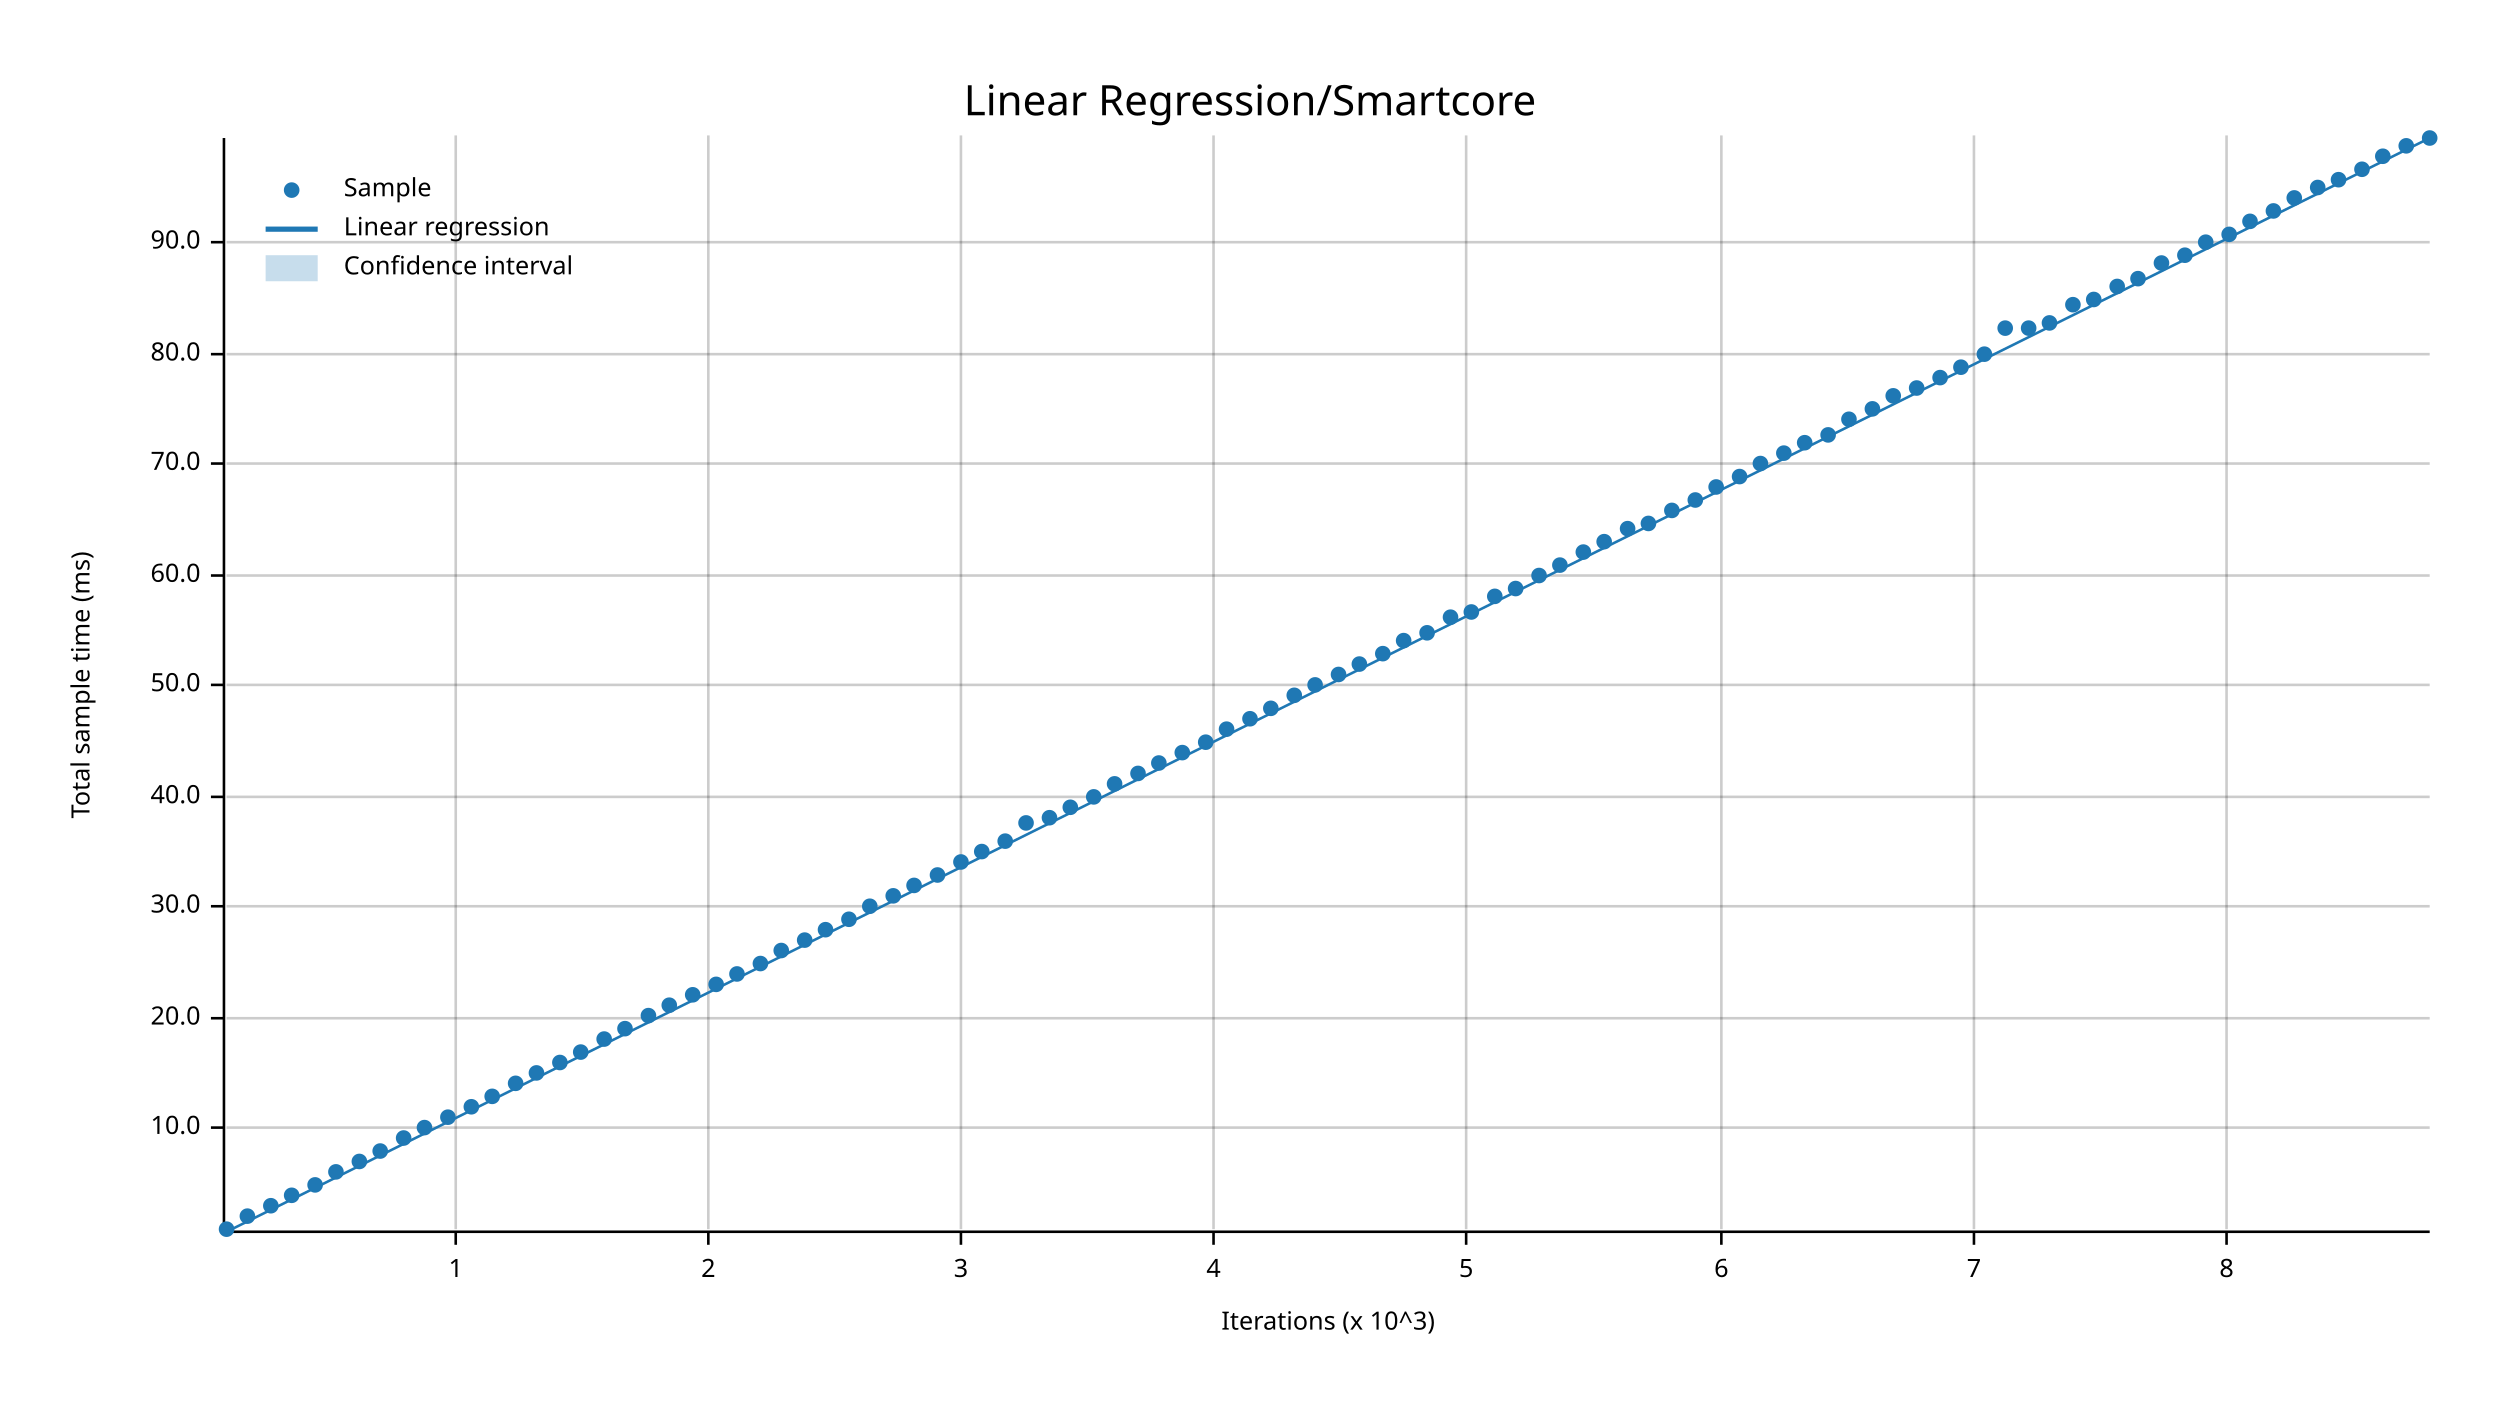
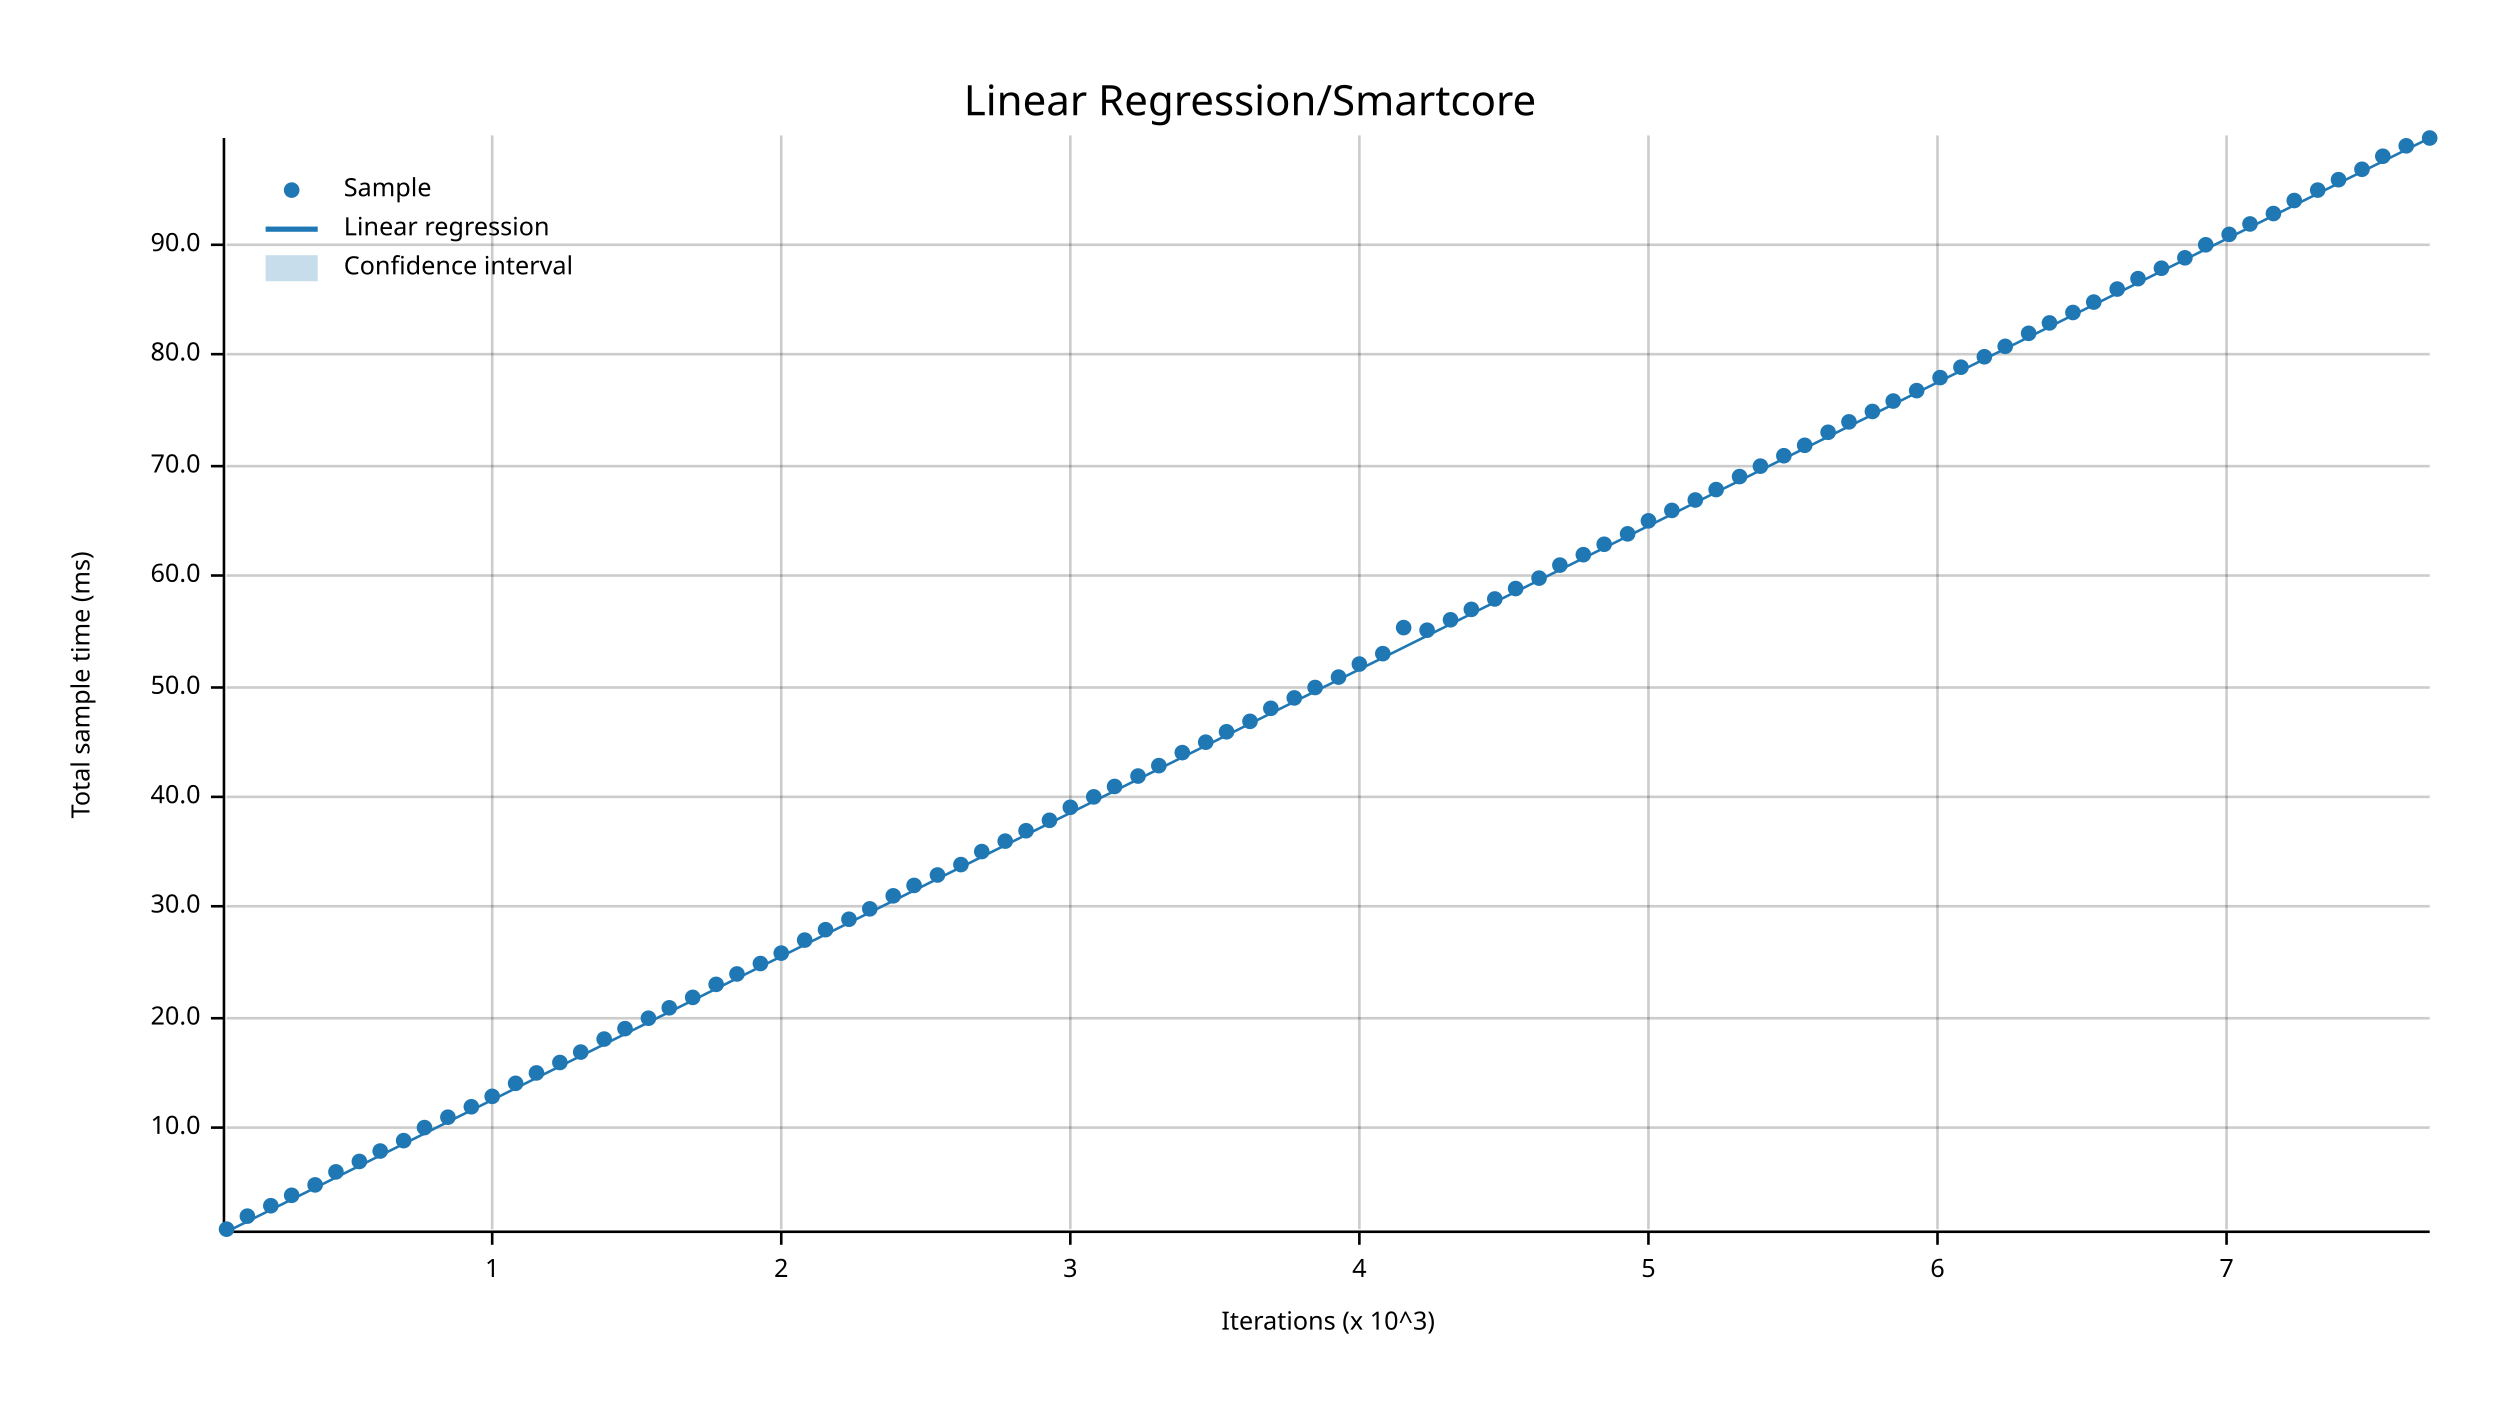
<svg xmlns="http://www.w3.org/2000/svg" width="960" height="540" viewBox="0 0 960 540">
  <text x="480" y="32" dy="0.76em" text-anchor="middle" font-family="sans-serif" font-size="16.129" opacity="1" fill="#000000">
Linear Regression/Smartcore
</text>
  <text x="27" y="263" dy="0.76em" text-anchor="middle" font-family="sans-serif" font-size="9.677" opacity="1" fill="#000000" transform="rotate(270, 27, 263)">
Total sample time (ms)
</text>
  <text x="510" y="513" dy="-0.5ex" text-anchor="middle" font-family="sans-serif" font-size="9.677" opacity="1" fill="#000000">
Iterations (x 10^3)
</text>
-   <line opacity="0.2" stroke="#000000" stroke-width="1" x1="175" y1="472" x2="175" y2="52" />
-   <line opacity="0.2" stroke="#000000" stroke-width="1" x1="272" y1="472" x2="272" y2="52" />
-   <line opacity="0.2" stroke="#000000" stroke-width="1" x1="369" y1="472" x2="369" y2="52" />
-   <line opacity="0.2" stroke="#000000" stroke-width="1" x1="466" y1="472" x2="466" y2="52" />
-   <line opacity="0.2" stroke="#000000" stroke-width="1" x1="563" y1="472" x2="563" y2="52" />
-   <line opacity="0.2" stroke="#000000" stroke-width="1" x1="661" y1="472" x2="661" y2="52" />
-   <line opacity="0.2" stroke="#000000" stroke-width="1" x1="758" y1="472" x2="758" y2="52" />
+   <line opacity="0.2" stroke="#000000" stroke-width="1" x1="189" y1="472" x2="189" y2="52" />
+   <line opacity="0.2" stroke="#000000" stroke-width="1" x1="300" y1="472" x2="300" y2="52" />
+   <line opacity="0.2" stroke="#000000" stroke-width="1" x1="411" y1="472" x2="411" y2="52" />
+   <line opacity="0.2" stroke="#000000" stroke-width="1" x1="522" y1="472" x2="522" y2="52" />
+   <line opacity="0.2" stroke="#000000" stroke-width="1" x1="633" y1="472" x2="633" y2="52" />
+   <line opacity="0.2" stroke="#000000" stroke-width="1" x1="744" y1="472" x2="744" y2="52" />
  <line opacity="0.2" stroke="#000000" stroke-width="1" x1="855" y1="472" x2="855" y2="52" />
  <line opacity="0.2" stroke="#000000" stroke-width="1" x1="87" y1="433" x2="933" y2="433" />
  <line opacity="0.2" stroke="#000000" stroke-width="1" x1="87" y1="391" x2="933" y2="391" />
  <line opacity="0.2" stroke="#000000" stroke-width="1" x1="87" y1="348" x2="933" y2="348" />
  <line opacity="0.2" stroke="#000000" stroke-width="1" x1="87" y1="306" x2="933" y2="306" />
-   <line opacity="0.2" stroke="#000000" stroke-width="1" x1="87" y1="263" x2="933" y2="263" />
+   <line opacity="0.2" stroke="#000000" stroke-width="1" x1="87" y1="264" x2="933" y2="264" />
  <line opacity="0.2" stroke="#000000" stroke-width="1" x1="87" y1="221" x2="933" y2="221" />
-   <line opacity="0.2" stroke="#000000" stroke-width="1" x1="87" y1="178" x2="933" y2="178" />
+   <line opacity="0.2" stroke="#000000" stroke-width="1" x1="87" y1="179" x2="933" y2="179" />
  <line opacity="0.2" stroke="#000000" stroke-width="1" x1="87" y1="136" x2="933" y2="136" />
-   <line opacity="0.2" stroke="#000000" stroke-width="1" x1="87" y1="93" x2="933" y2="93" />
+   <line opacity="0.2" stroke="#000000" stroke-width="1" x1="87" y1="94" x2="933" y2="94" />
  <polyline fill="none" opacity="1" stroke="#000000" stroke-width="1" points="86,53 86,473 " />
  <text x="77" y="433" dy="0.5ex" text-anchor="end" font-family="sans-serif" font-size="9.677" opacity="1" fill="#000000">
10.0
</text>
  <polyline fill="none" opacity="1" stroke="#000000" stroke-width="1" points="81,433 86,433 " />
  <text x="77" y="391" dy="0.5ex" text-anchor="end" font-family="sans-serif" font-size="9.677" opacity="1" fill="#000000">
20.0
</text>
  <polyline fill="none" opacity="1" stroke="#000000" stroke-width="1" points="81,391 86,391 " />
  <text x="77" y="348" dy="0.5ex" text-anchor="end" font-family="sans-serif" font-size="9.677" opacity="1" fill="#000000">
30.0
</text>
  <polyline fill="none" opacity="1" stroke="#000000" stroke-width="1" points="81,348 86,348 " />
  <text x="77" y="306" dy="0.5ex" text-anchor="end" font-family="sans-serif" font-size="9.677" opacity="1" fill="#000000">
40.0
</text>
  <polyline fill="none" opacity="1" stroke="#000000" stroke-width="1" points="81,306 86,306 " />
-   <text x="77" y="263" dy="0.5ex" text-anchor="end" font-family="sans-serif" font-size="9.677" opacity="1" fill="#000000">
+   <text x="77" y="264" dy="0.5ex" text-anchor="end" font-family="sans-serif" font-size="9.677" opacity="1" fill="#000000">
50.0
</text>
-   <polyline fill="none" opacity="1" stroke="#000000" stroke-width="1" points="81,263 86,263 " />
+   <polyline fill="none" opacity="1" stroke="#000000" stroke-width="1" points="81,264 86,264 " />
  <text x="77" y="221" dy="0.5ex" text-anchor="end" font-family="sans-serif" font-size="9.677" opacity="1" fill="#000000">
60.0
</text>
  <polyline fill="none" opacity="1" stroke="#000000" stroke-width="1" points="81,221 86,221 " />
-   <text x="77" y="178" dy="0.5ex" text-anchor="end" font-family="sans-serif" font-size="9.677" opacity="1" fill="#000000">
+   <text x="77" y="179" dy="0.5ex" text-anchor="end" font-family="sans-serif" font-size="9.677" opacity="1" fill="#000000">
70.0
</text>
-   <polyline fill="none" opacity="1" stroke="#000000" stroke-width="1" points="81,178 86,178 " />
+   <polyline fill="none" opacity="1" stroke="#000000" stroke-width="1" points="81,179 86,179 " />
  <text x="77" y="136" dy="0.5ex" text-anchor="end" font-family="sans-serif" font-size="9.677" opacity="1" fill="#000000">
80.0
</text>
  <polyline fill="none" opacity="1" stroke="#000000" stroke-width="1" points="81,136 86,136 " />
-   <text x="77" y="93" dy="0.5ex" text-anchor="end" font-family="sans-serif" font-size="9.677" opacity="1" fill="#000000">
+   <text x="77" y="94" dy="0.5ex" text-anchor="end" font-family="sans-serif" font-size="9.677" opacity="1" fill="#000000">
90.0
</text>
-   <polyline fill="none" opacity="1" stroke="#000000" stroke-width="1" points="81,93 86,93 " />
+   <polyline fill="none" opacity="1" stroke="#000000" stroke-width="1" points="81,94 86,94 " />
  <polyline fill="none" opacity="1" stroke="#000000" stroke-width="1" points="87,473 933,473 " />
-   <text x="175" y="483" dy="0.76em" text-anchor="middle" font-family="sans-serif" font-size="9.677" opacity="1" fill="#000000">
+   <text x="189" y="483" dy="0.76em" text-anchor="middle" font-family="sans-serif" font-size="9.677" opacity="1" fill="#000000">
1
</text>
-   <polyline fill="none" opacity="1" stroke="#000000" stroke-width="1" points="175,473 175,478 " />
-   <text x="272" y="483" dy="0.76em" text-anchor="middle" font-family="sans-serif" font-size="9.677" opacity="1" fill="#000000">
+   <polyline fill="none" opacity="1" stroke="#000000" stroke-width="1" points="189,473 189,478 " />
+   <text x="300" y="483" dy="0.76em" text-anchor="middle" font-family="sans-serif" font-size="9.677" opacity="1" fill="#000000">
2
</text>
-   <polyline fill="none" opacity="1" stroke="#000000" stroke-width="1" points="272,473 272,478 " />
-   <text x="369" y="483" dy="0.76em" text-anchor="middle" font-family="sans-serif" font-size="9.677" opacity="1" fill="#000000">
+   <polyline fill="none" opacity="1" stroke="#000000" stroke-width="1" points="300,473 300,478 " />
+   <text x="411" y="483" dy="0.76em" text-anchor="middle" font-family="sans-serif" font-size="9.677" opacity="1" fill="#000000">
3
</text>
-   <polyline fill="none" opacity="1" stroke="#000000" stroke-width="1" points="369,473 369,478 " />
-   <text x="466" y="483" dy="0.76em" text-anchor="middle" font-family="sans-serif" font-size="9.677" opacity="1" fill="#000000">
+   <polyline fill="none" opacity="1" stroke="#000000" stroke-width="1" points="411,473 411,478 " />
+   <text x="522" y="483" dy="0.76em" text-anchor="middle" font-family="sans-serif" font-size="9.677" opacity="1" fill="#000000">
4
</text>
-   <polyline fill="none" opacity="1" stroke="#000000" stroke-width="1" points="466,473 466,478 " />
-   <text x="563" y="483" dy="0.76em" text-anchor="middle" font-family="sans-serif" font-size="9.677" opacity="1" fill="#000000">
+   <polyline fill="none" opacity="1" stroke="#000000" stroke-width="1" points="522,473 522,478 " />
+   <text x="633" y="483" dy="0.76em" text-anchor="middle" font-family="sans-serif" font-size="9.677" opacity="1" fill="#000000">
5
</text>
-   <polyline fill="none" opacity="1" stroke="#000000" stroke-width="1" points="563,473 563,478 " />
-   <text x="661" y="483" dy="0.76em" text-anchor="middle" font-family="sans-serif" font-size="9.677" opacity="1" fill="#000000">
+   <polyline fill="none" opacity="1" stroke="#000000" stroke-width="1" points="633,473 633,478 " />
+   <text x="744" y="483" dy="0.76em" text-anchor="middle" font-family="sans-serif" font-size="9.677" opacity="1" fill="#000000">
6
</text>
-   <polyline fill="none" opacity="1" stroke="#000000" stroke-width="1" points="661,473 661,478 " />
-   <text x="758" y="483" dy="0.76em" text-anchor="middle" font-family="sans-serif" font-size="9.677" opacity="1" fill="#000000">
+   <polyline fill="none" opacity="1" stroke="#000000" stroke-width="1" points="744,473 744,478 " />
+   <text x="855" y="483" dy="0.76em" text-anchor="middle" font-family="sans-serif" font-size="9.677" opacity="1" fill="#000000">
7
- </text>
-   <polyline fill="none" opacity="1" stroke="#000000" stroke-width="1" points="758,473 758,478 " />
-   <text x="855" y="483" dy="0.76em" text-anchor="middle" font-family="sans-serif" font-size="9.677" opacity="1" fill="#000000">
- 8
</text>
  <polyline fill="none" opacity="1" stroke="#000000" stroke-width="1" points="855,473 855,478 " />
  <circle cx="87" cy="472" r="3" opacity="1" fill="#1F78B4" stroke="none" stroke-width="1" />
  <circle cx="95" cy="467" r="3" opacity="1" fill="#1F78B4" stroke="none" stroke-width="1" />
  <circle cx="104" cy="463" r="3" opacity="1" fill="#1F78B4" stroke="none" stroke-width="1" />
  <circle cx="112" cy="459" r="3" opacity="1" fill="#1F78B4" stroke="none" stroke-width="1" />
  <circle cx="121" cy="455" r="3" opacity="1" fill="#1F78B4" stroke="none" stroke-width="1" />
  <circle cx="129" cy="450" r="3" opacity="1" fill="#1F78B4" stroke="none" stroke-width="1" />
  <circle cx="138" cy="446" r="3" opacity="1" fill="#1F78B4" stroke="none" stroke-width="1" />
  <circle cx="146" cy="442" r="3" opacity="1" fill="#1F78B4" stroke="none" stroke-width="1" />
-   <circle cx="155" cy="437" r="3" opacity="1" fill="#1F78B4" stroke="none" stroke-width="1" />
+   <circle cx="155" cy="438" r="3" opacity="1" fill="#1F78B4" stroke="none" stroke-width="1" />
  <circle cx="163" cy="433" r="3" opacity="1" fill="#1F78B4" stroke="none" stroke-width="1" />
  <circle cx="172" cy="429" r="3" opacity="1" fill="#1F78B4" stroke="none" stroke-width="1" />
  <circle cx="181" cy="425" r="3" opacity="1" fill="#1F78B4" stroke="none" stroke-width="1" />
  <circle cx="189" cy="421" r="3" opacity="1" fill="#1F78B4" stroke="none" stroke-width="1" />
  <circle cx="198" cy="416" r="3" opacity="1" fill="#1F78B4" stroke="none" stroke-width="1" />
  <circle cx="206" cy="412" r="3" opacity="1" fill="#1F78B4" stroke="none" stroke-width="1" />
  <circle cx="215" cy="408" r="3" opacity="1" fill="#1F78B4" stroke="none" stroke-width="1" />
  <circle cx="223" cy="404" r="3" opacity="1" fill="#1F78B4" stroke="none" stroke-width="1" />
  <circle cx="232" cy="399" r="3" opacity="1" fill="#1F78B4" stroke="none" stroke-width="1" />
  <circle cx="240" cy="395" r="3" opacity="1" fill="#1F78B4" stroke="none" stroke-width="1" />
-   <circle cx="249" cy="390" r="3" opacity="1" fill="#1F78B4" stroke="none" stroke-width="1" />
-   <circle cx="257" cy="386" r="3" opacity="1" fill="#1F78B4" stroke="none" stroke-width="1" />
-   <circle cx="266" cy="382" r="3" opacity="1" fill="#1F78B4" stroke="none" stroke-width="1" />
+   <circle cx="249" cy="391" r="3" opacity="1" fill="#1F78B4" stroke="none" stroke-width="1" />
+   <circle cx="257" cy="387" r="3" opacity="1" fill="#1F78B4" stroke="none" stroke-width="1" />
+   <circle cx="266" cy="383" r="3" opacity="1" fill="#1F78B4" stroke="none" stroke-width="1" />
  <circle cx="275" cy="378" r="3" opacity="1" fill="#1F78B4" stroke="none" stroke-width="1" />
  <circle cx="283" cy="374" r="3" opacity="1" fill="#1F78B4" stroke="none" stroke-width="1" />
  <circle cx="292" cy="370" r="3" opacity="1" fill="#1F78B4" stroke="none" stroke-width="1" />
-   <circle cx="300" cy="365" r="3" opacity="1" fill="#1F78B4" stroke="none" stroke-width="1" />
+   <circle cx="300" cy="366" r="3" opacity="1" fill="#1F78B4" stroke="none" stroke-width="1" />
  <circle cx="309" cy="361" r="3" opacity="1" fill="#1F78B4" stroke="none" stroke-width="1" />
  <circle cx="317" cy="357" r="3" opacity="1" fill="#1F78B4" stroke="none" stroke-width="1" />
  <circle cx="326" cy="353" r="3" opacity="1" fill="#1F78B4" stroke="none" stroke-width="1" />
-   <circle cx="334" cy="348" r="3" opacity="1" fill="#1F78B4" stroke="none" stroke-width="1" />
+   <circle cx="334" cy="349" r="3" opacity="1" fill="#1F78B4" stroke="none" stroke-width="1" />
  <circle cx="343" cy="344" r="3" opacity="1" fill="#1F78B4" stroke="none" stroke-width="1" />
  <circle cx="351" cy="340" r="3" opacity="1" fill="#1F78B4" stroke="none" stroke-width="1" />
  <circle cx="360" cy="336" r="3" opacity="1" fill="#1F78B4" stroke="none" stroke-width="1" />
-   <circle cx="369" cy="331" r="3" opacity="1" fill="#1F78B4" stroke="none" stroke-width="1" />
+   <circle cx="369" cy="332" r="3" opacity="1" fill="#1F78B4" stroke="none" stroke-width="1" />
  <circle cx="377" cy="327" r="3" opacity="1" fill="#1F78B4" stroke="none" stroke-width="1" />
  <circle cx="386" cy="323" r="3" opacity="1" fill="#1F78B4" stroke="none" stroke-width="1" />
-   <circle cx="394" cy="316" r="3" opacity="1" fill="#1F78B4" stroke="none" stroke-width="1" />
-   <circle cx="403" cy="314" r="3" opacity="1" fill="#1F78B4" stroke="none" stroke-width="1" />
+   <circle cx="394" cy="319" r="3" opacity="1" fill="#1F78B4" stroke="none" stroke-width="1" />
+   <circle cx="403" cy="315" r="3" opacity="1" fill="#1F78B4" stroke="none" stroke-width="1" />
  <circle cx="411" cy="310" r="3" opacity="1" fill="#1F78B4" stroke="none" stroke-width="1" />
  <circle cx="420" cy="306" r="3" opacity="1" fill="#1F78B4" stroke="none" stroke-width="1" />
-   <circle cx="428" cy="301" r="3" opacity="1" fill="#1F78B4" stroke="none" stroke-width="1" />
-   <circle cx="437" cy="297" r="3" opacity="1" fill="#1F78B4" stroke="none" stroke-width="1" />
-   <circle cx="445" cy="293" r="3" opacity="1" fill="#1F78B4" stroke="none" stroke-width="1" />
+   <circle cx="428" cy="302" r="3" opacity="1" fill="#1F78B4" stroke="none" stroke-width="1" />
+   <circle cx="437" cy="298" r="3" opacity="1" fill="#1F78B4" stroke="none" stroke-width="1" />
+   <circle cx="445" cy="294" r="3" opacity="1" fill="#1F78B4" stroke="none" stroke-width="1" />
  <circle cx="454" cy="289" r="3" opacity="1" fill="#1F78B4" stroke="none" stroke-width="1" />
  <circle cx="463" cy="285" r="3" opacity="1" fill="#1F78B4" stroke="none" stroke-width="1" />
-   <circle cx="471" cy="280" r="3" opacity="1" fill="#1F78B4" stroke="none" stroke-width="1" />
-   <circle cx="480" cy="276" r="3" opacity="1" fill="#1F78B4" stroke="none" stroke-width="1" />
+   <circle cx="471" cy="281" r="3" opacity="1" fill="#1F78B4" stroke="none" stroke-width="1" />
+   <circle cx="480" cy="277" r="3" opacity="1" fill="#1F78B4" stroke="none" stroke-width="1" />
  <circle cx="488" cy="272" r="3" opacity="1" fill="#1F78B4" stroke="none" stroke-width="1" />
-   <circle cx="497" cy="267" r="3" opacity="1" fill="#1F78B4" stroke="none" stroke-width="1" />
-   <circle cx="505" cy="263" r="3" opacity="1" fill="#1F78B4" stroke="none" stroke-width="1" />
-   <circle cx="514" cy="259" r="3" opacity="1" fill="#1F78B4" stroke="none" stroke-width="1" />
+   <circle cx="497" cy="268" r="3" opacity="1" fill="#1F78B4" stroke="none" stroke-width="1" />
+   <circle cx="505" cy="264" r="3" opacity="1" fill="#1F78B4" stroke="none" stroke-width="1" />
+   <circle cx="514" cy="260" r="3" opacity="1" fill="#1F78B4" stroke="none" stroke-width="1" />
  <circle cx="522" cy="255" r="3" opacity="1" fill="#1F78B4" stroke="none" stroke-width="1" />
  <circle cx="531" cy="251" r="3" opacity="1" fill="#1F78B4" stroke="none" stroke-width="1" />
-   <circle cx="539" cy="246" r="3" opacity="1" fill="#1F78B4" stroke="none" stroke-width="1" />
-   <circle cx="548" cy="243" r="3" opacity="1" fill="#1F78B4" stroke="none" stroke-width="1" />
-   <circle cx="557" cy="237" r="3" opacity="1" fill="#1F78B4" stroke="none" stroke-width="1" />
-   <circle cx="565" cy="235" r="3" opacity="1" fill="#1F78B4" stroke="none" stroke-width="1" />
-   <circle cx="574" cy="229" r="3" opacity="1" fill="#1F78B4" stroke="none" stroke-width="1" />
+   <circle cx="539" cy="241" r="3" opacity="1" fill="#1F78B4" stroke="none" stroke-width="1" />
+   <circle cx="548" cy="242" r="3" opacity="1" fill="#1F78B4" stroke="none" stroke-width="1" />
+   <circle cx="557" cy="238" r="3" opacity="1" fill="#1F78B4" stroke="none" stroke-width="1" />
+   <circle cx="565" cy="234" r="3" opacity="1" fill="#1F78B4" stroke="none" stroke-width="1" />
+   <circle cx="574" cy="230" r="3" opacity="1" fill="#1F78B4" stroke="none" stroke-width="1" />
  <circle cx="582" cy="226" r="3" opacity="1" fill="#1F78B4" stroke="none" stroke-width="1" />
-   <circle cx="591" cy="221" r="3" opacity="1" fill="#1F78B4" stroke="none" stroke-width="1" />
+   <circle cx="591" cy="222" r="3" opacity="1" fill="#1F78B4" stroke="none" stroke-width="1" />
  <circle cx="599" cy="217" r="3" opacity="1" fill="#1F78B4" stroke="none" stroke-width="1" />
-   <circle cx="608" cy="212" r="3" opacity="1" fill="#1F78B4" stroke="none" stroke-width="1" />
-   <circle cx="616" cy="208" r="3" opacity="1" fill="#1F78B4" stroke="none" stroke-width="1" />
-   <circle cx="625" cy="203" r="3" opacity="1" fill="#1F78B4" stroke="none" stroke-width="1" />
-   <circle cx="633" cy="201" r="3" opacity="1" fill="#1F78B4" stroke="none" stroke-width="1" />
+   <circle cx="608" cy="213" r="3" opacity="1" fill="#1F78B4" stroke="none" stroke-width="1" />
+   <circle cx="616" cy="209" r="3" opacity="1" fill="#1F78B4" stroke="none" stroke-width="1" />
+   <circle cx="625" cy="205" r="3" opacity="1" fill="#1F78B4" stroke="none" stroke-width="1" />
+   <circle cx="633" cy="200" r="3" opacity="1" fill="#1F78B4" stroke="none" stroke-width="1" />
  <circle cx="642" cy="196" r="3" opacity="1" fill="#1F78B4" stroke="none" stroke-width="1" />
  <circle cx="651" cy="192" r="3" opacity="1" fill="#1F78B4" stroke="none" stroke-width="1" />
-   <circle cx="659" cy="187" r="3" opacity="1" fill="#1F78B4" stroke="none" stroke-width="1" />
+   <circle cx="659" cy="188" r="3" opacity="1" fill="#1F78B4" stroke="none" stroke-width="1" />
  <circle cx="668" cy="183" r="3" opacity="1" fill="#1F78B4" stroke="none" stroke-width="1" />
-   <circle cx="676" cy="178" r="3" opacity="1" fill="#1F78B4" stroke="none" stroke-width="1" />
-   <circle cx="685" cy="174" r="3" opacity="1" fill="#1F78B4" stroke="none" stroke-width="1" />
-   <circle cx="693" cy="170" r="3" opacity="1" fill="#1F78B4" stroke="none" stroke-width="1" />
-   <circle cx="702" cy="167" r="3" opacity="1" fill="#1F78B4" stroke="none" stroke-width="1" />
-   <circle cx="710" cy="161" r="3" opacity="1" fill="#1F78B4" stroke="none" stroke-width="1" />
-   <circle cx="719" cy="157" r="3" opacity="1" fill="#1F78B4" stroke="none" stroke-width="1" />
-   <circle cx="727" cy="152" r="3" opacity="1" fill="#1F78B4" stroke="none" stroke-width="1" />
-   <circle cx="736" cy="149" r="3" opacity="1" fill="#1F78B4" stroke="none" stroke-width="1" />
+   <circle cx="676" cy="179" r="3" opacity="1" fill="#1F78B4" stroke="none" stroke-width="1" />
+   <circle cx="685" cy="175" r="3" opacity="1" fill="#1F78B4" stroke="none" stroke-width="1" />
+   <circle cx="693" cy="171" r="3" opacity="1" fill="#1F78B4" stroke="none" stroke-width="1" />
+   <circle cx="702" cy="166" r="3" opacity="1" fill="#1F78B4" stroke="none" stroke-width="1" />
+   <circle cx="710" cy="162" r="3" opacity="1" fill="#1F78B4" stroke="none" stroke-width="1" />
+   <circle cx="719" cy="158" r="3" opacity="1" fill="#1F78B4" stroke="none" stroke-width="1" />
+   <circle cx="727" cy="154" r="3" opacity="1" fill="#1F78B4" stroke="none" stroke-width="1" />
+   <circle cx="736" cy="150" r="3" opacity="1" fill="#1F78B4" stroke="none" stroke-width="1" />
  <circle cx="745" cy="145" r="3" opacity="1" fill="#1F78B4" stroke="none" stroke-width="1" />
  <circle cx="753" cy="141" r="3" opacity="1" fill="#1F78B4" stroke="none" stroke-width="1" />
-   <circle cx="762" cy="136" r="3" opacity="1" fill="#1F78B4" stroke="none" stroke-width="1" />
-   <circle cx="770" cy="126" r="3" opacity="1" fill="#1F78B4" stroke="none" stroke-width="1" />
-   <circle cx="779" cy="126" r="3" opacity="1" fill="#1F78B4" stroke="none" stroke-width="1" />
+   <circle cx="762" cy="137" r="3" opacity="1" fill="#1F78B4" stroke="none" stroke-width="1" />
+   <circle cx="770" cy="133" r="3" opacity="1" fill="#1F78B4" stroke="none" stroke-width="1" />
+   <circle cx="779" cy="128" r="3" opacity="1" fill="#1F78B4" stroke="none" stroke-width="1" />
  <circle cx="787" cy="124" r="3" opacity="1" fill="#1F78B4" stroke="none" stroke-width="1" />
-   <circle cx="796" cy="117" r="3" opacity="1" fill="#1F78B4" stroke="none" stroke-width="1" />
-   <circle cx="804" cy="115" r="3" opacity="1" fill="#1F78B4" stroke="none" stroke-width="1" />
-   <circle cx="813" cy="110" r="3" opacity="1" fill="#1F78B4" stroke="none" stroke-width="1" />
+   <circle cx="796" cy="120" r="3" opacity="1" fill="#1F78B4" stroke="none" stroke-width="1" />
+   <circle cx="804" cy="116" r="3" opacity="1" fill="#1F78B4" stroke="none" stroke-width="1" />
+   <circle cx="813" cy="111" r="3" opacity="1" fill="#1F78B4" stroke="none" stroke-width="1" />
  <circle cx="821" cy="107" r="3" opacity="1" fill="#1F78B4" stroke="none" stroke-width="1" />
-   <circle cx="830" cy="101" r="3" opacity="1" fill="#1F78B4" stroke="none" stroke-width="1" />
-   <circle cx="839" cy="98" r="3" opacity="1" fill="#1F78B4" stroke="none" stroke-width="1" />
-   <circle cx="847" cy="93" r="3" opacity="1" fill="#1F78B4" stroke="none" stroke-width="1" />
+   <circle cx="830" cy="103" r="3" opacity="1" fill="#1F78B4" stroke="none" stroke-width="1" />
+   <circle cx="839" cy="99" r="3" opacity="1" fill="#1F78B4" stroke="none" stroke-width="1" />
+   <circle cx="847" cy="94" r="3" opacity="1" fill="#1F78B4" stroke="none" stroke-width="1" />
  <circle cx="856" cy="90" r="3" opacity="1" fill="#1F78B4" stroke="none" stroke-width="1" />
-   <circle cx="864" cy="85" r="3" opacity="1" fill="#1F78B4" stroke="none" stroke-width="1" />
-   <circle cx="873" cy="81" r="3" opacity="1" fill="#1F78B4" stroke="none" stroke-width="1" />
-   <circle cx="881" cy="76" r="3" opacity="1" fill="#1F78B4" stroke="none" stroke-width="1" />
-   <circle cx="890" cy="72" r="3" opacity="1" fill="#1F78B4" stroke="none" stroke-width="1" />
+   <circle cx="864" cy="86" r="3" opacity="1" fill="#1F78B4" stroke="none" stroke-width="1" />
+   <circle cx="873" cy="82" r="3" opacity="1" fill="#1F78B4" stroke="none" stroke-width="1" />
+   <circle cx="881" cy="77" r="3" opacity="1" fill="#1F78B4" stroke="none" stroke-width="1" />
+   <circle cx="890" cy="73" r="3" opacity="1" fill="#1F78B4" stroke="none" stroke-width="1" />
  <circle cx="898" cy="69" r="3" opacity="1" fill="#1F78B4" stroke="none" stroke-width="1" />
  <circle cx="907" cy="65" r="3" opacity="1" fill="#1F78B4" stroke="none" stroke-width="1" />
  <circle cx="915" cy="60" r="3" opacity="1" fill="#1F78B4" stroke="none" stroke-width="1" />
  <circle cx="924" cy="56" r="3" opacity="1" fill="#1F78B4" stroke="none" stroke-width="1" />
  <circle cx="933" cy="53" r="3" opacity="1" fill="#1F78B4" stroke="none" stroke-width="1" />
  <polyline fill="none" opacity="1" stroke="#1F78B4" stroke-width="1" points="87,473 933,53 " />
  <polygon opacity="0.25" fill="#1F78B4" points="87,473 933,53 933,53 " />
  <text x="132" y="68" dy="0.76em" text-anchor="start" font-family="sans-serif" font-size="9.677" opacity="1" fill="#000000">
Sample
</text>
  <text x="132" y="83" dy="0.76em" text-anchor="start" font-family="sans-serif" font-size="9.677" opacity="1" fill="#000000">
Linear regression
</text>
  <text x="132" y="98" dy="0.76em" text-anchor="start" font-family="sans-serif" font-size="9.677" opacity="1" fill="#000000">
Confidence interval
</text>
  <circle cx="112" cy="73" r="3" opacity="1" fill="#1F78B4" stroke="none" stroke-width="1" />
  <polyline fill="none" opacity="1" stroke="#1F78B4" stroke-width="2" points="102,88 122,88 " />
  <rect x="102" y="98" width="20" height="10" opacity="0.25" fill="#1F78B4" stroke="none" />
</svg>
